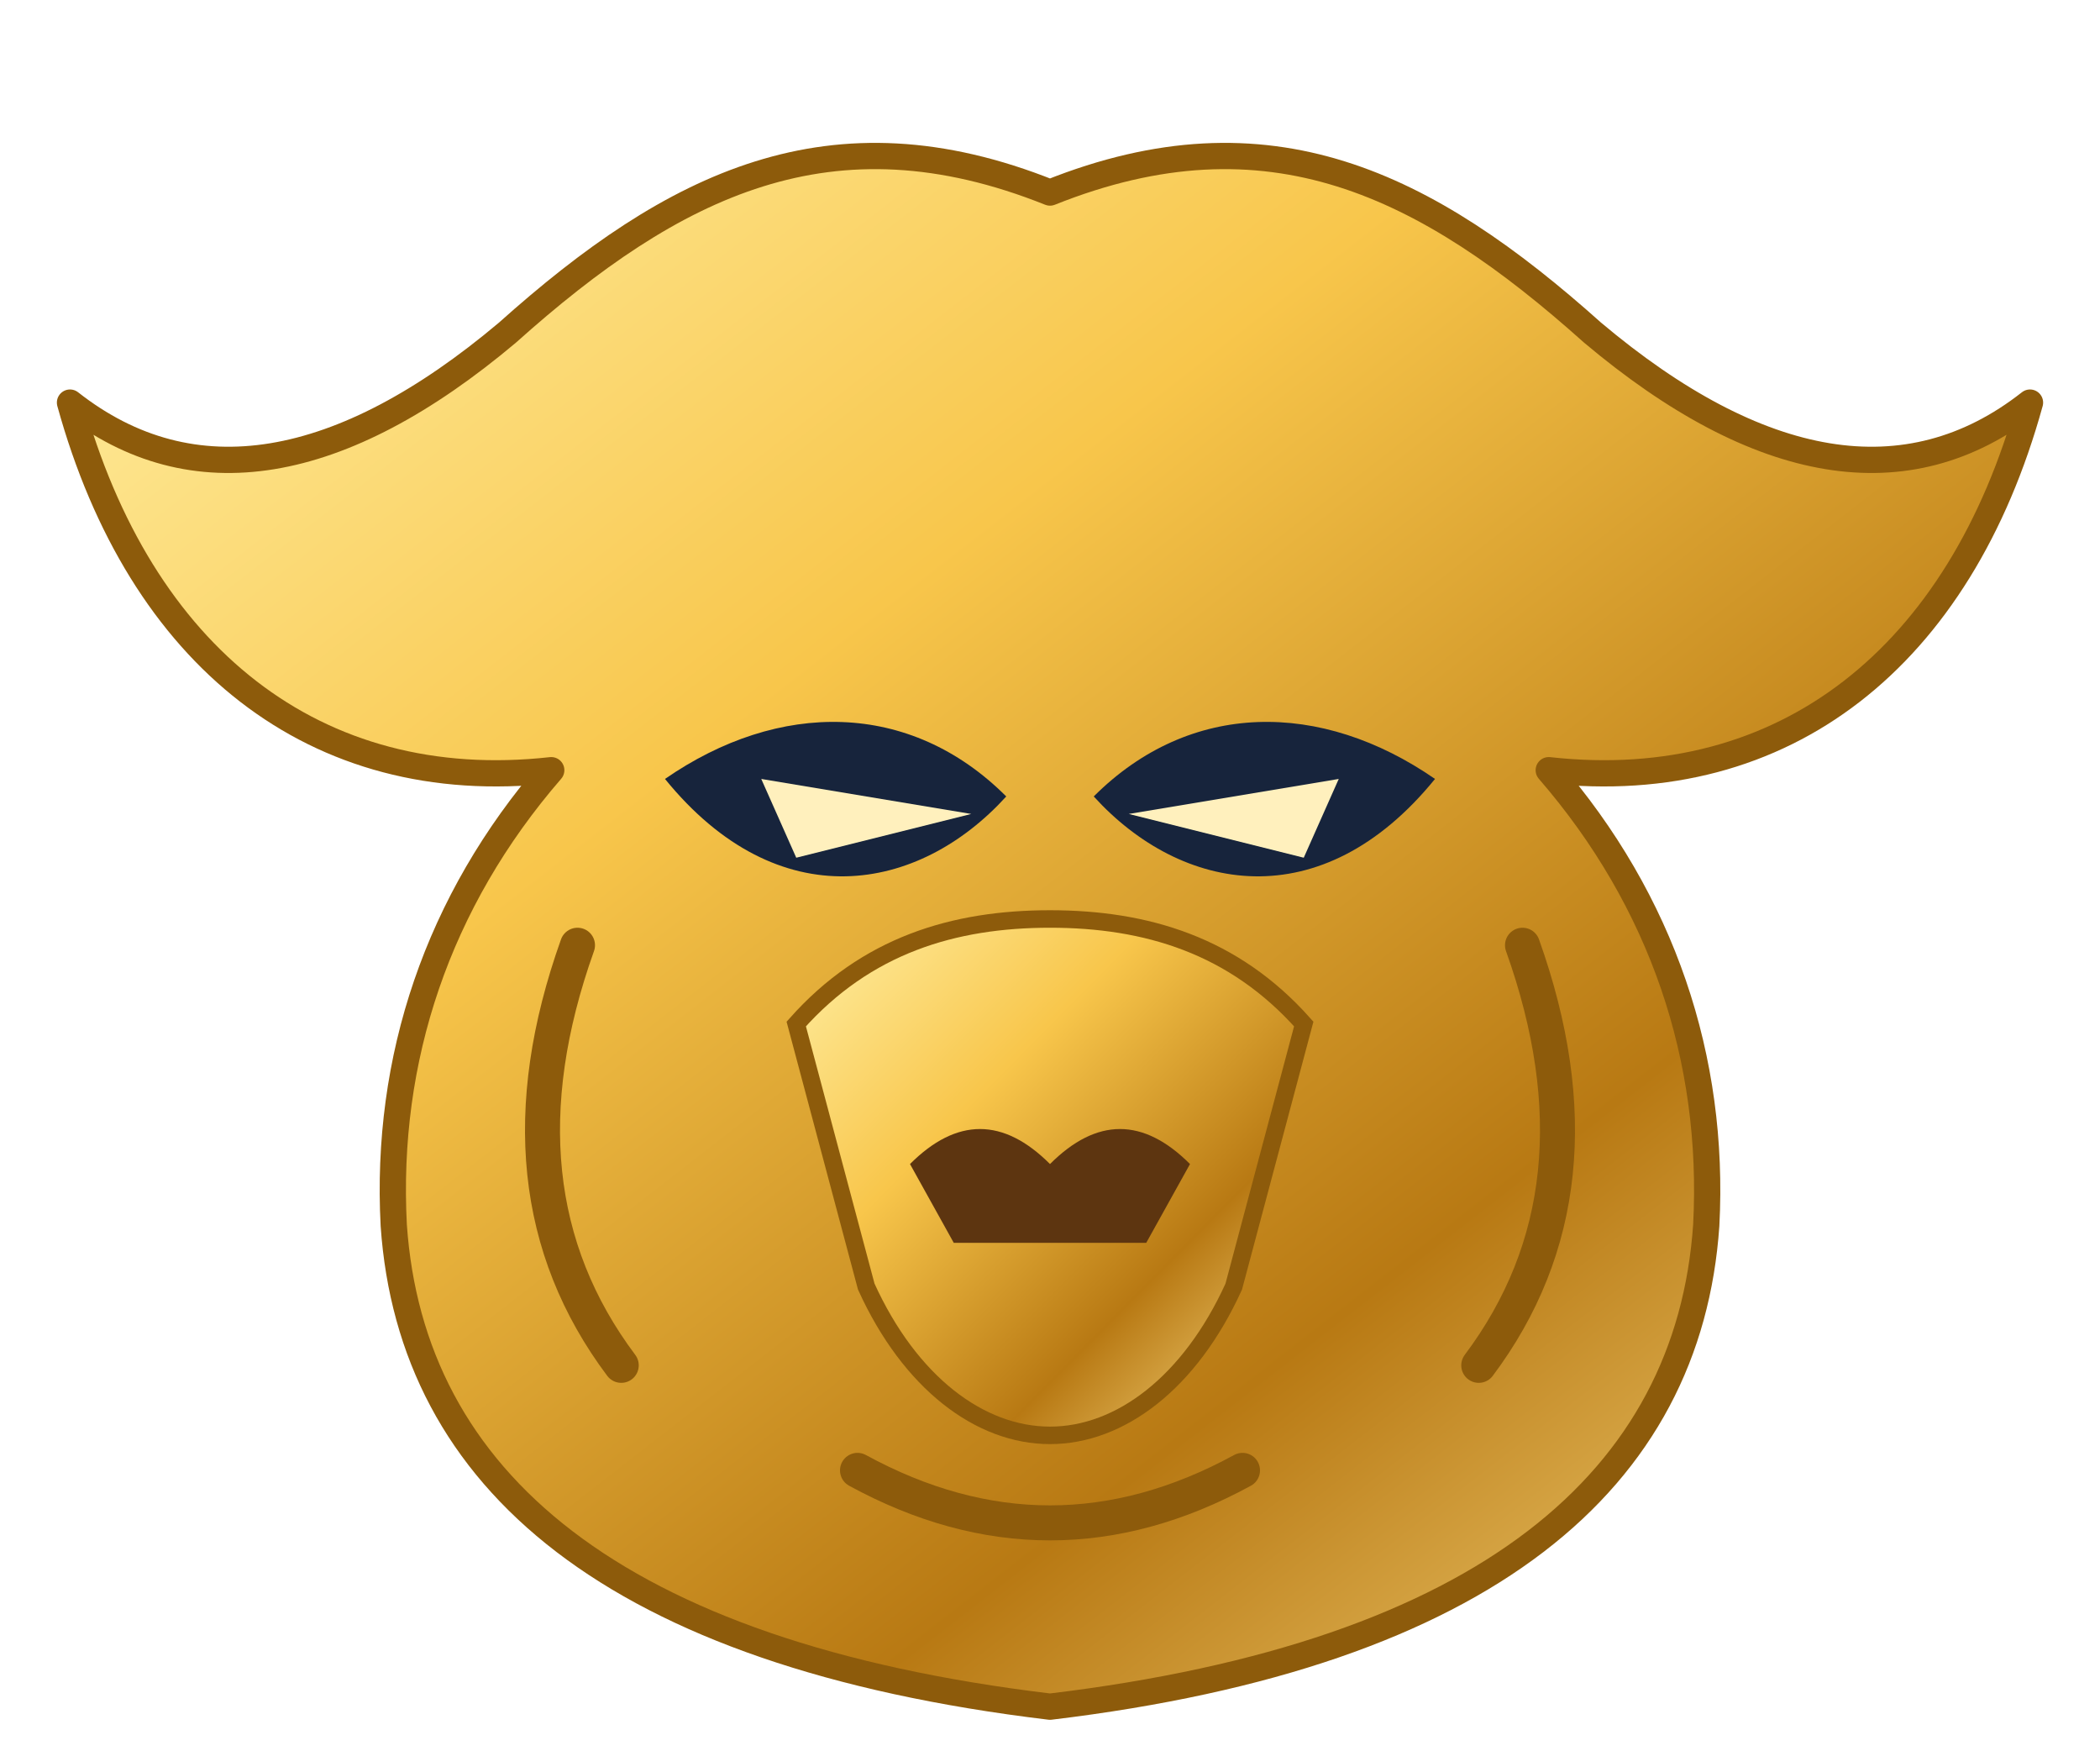
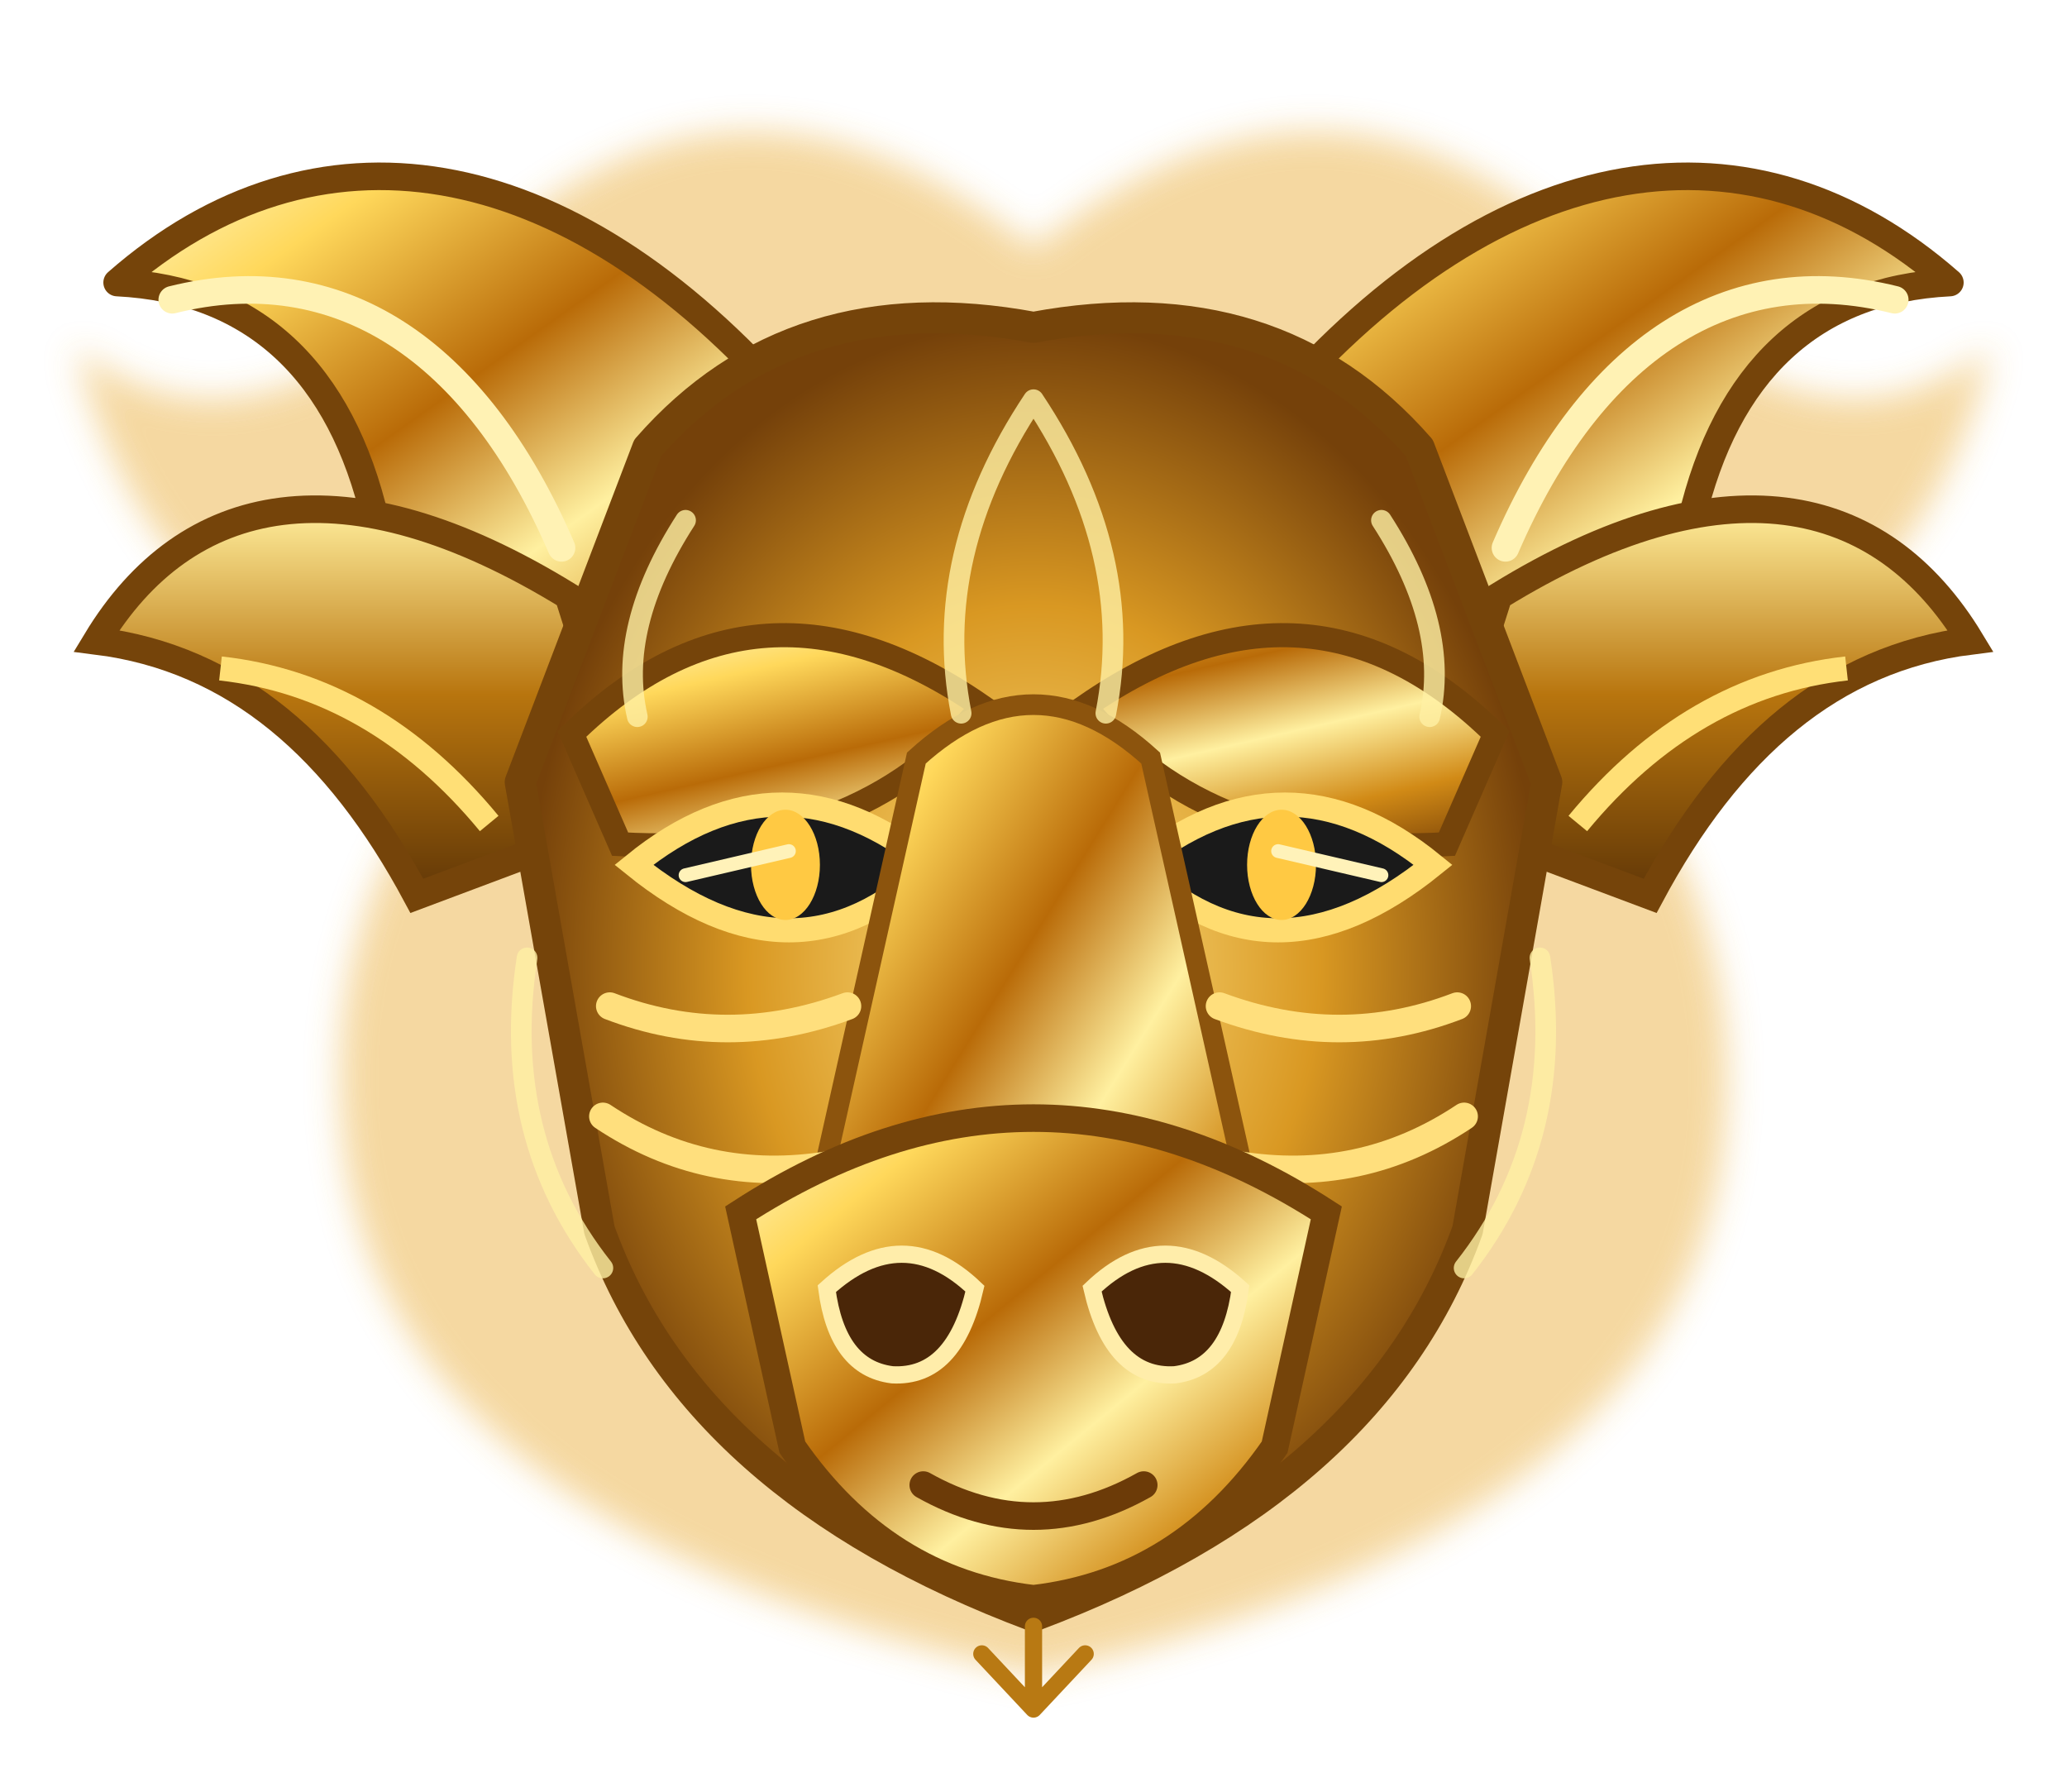
- <svg xmlns="http://www.w3.org/2000/svg" viewBox="0 0 240 200" role="img" aria-label="BIGBULLS golden bull head">
+ <svg xmlns="http://www.w3.org/2000/svg" viewBox="0 0 600 520" role="img" aria-label="BIGBULLS detailed golden bull head">
  <defs>
-     <linearGradient id="g" x1="0" y1="0" x2="1" y2="1">
-       <stop stop-color="#fff0a6" />
-       <stop offset=".35" stop-color="#f8c64b" />
-       <stop offset=".7" stop-color="#b87913" />
-       <stop offset="1" stop-color="#ffe28a" />
+     <linearGradient id="gold" x1="0" y1="0" x2="1" y2="1">
+       <stop stop-color="#fff8c9" />
+       <stop offset=".18" stop-color="#ffd85b" />
+       <stop offset=".42" stop-color="#b96b08" />
+       <stop offset=".62" stop-color="#fff0a0" />
+       <stop offset=".82" stop-color="#d18a16" />
+       <stop offset="1" stop-color="#7b4307" />
    </linearGradient>
+     <linearGradient id="shade" x1="0" y1="0" x2="0" y2="1">
+       <stop stop-color="#ffed9b" />
+       <stop offset=".48" stop-color="#b8750e" />
+       <stop offset="1" stop-color="#613707" />
+     </linearGradient>
+     <radialGradient id="face">
+       <stop stop-color="#ffe58a" />
+       <stop offset=".56" stop-color="#d99822" />
+       <stop offset="1" stop-color="#75410a" />
+     </radialGradient>
+     <filter id="glow">
+       <feGaussianBlur stdDeviation="5" />
+     </filter>
  </defs>
-   <path fill="url(#g)" stroke="#8d5b0b" stroke-width="3" stroke-linejoin="round" d="M120 22C95 12 77 21 58 38 39 54 22 57 8 46c8 29 28 45 55 42-13 15-19 33-18 52 2 29 25 49 75 55 50-6 73-26 75-55 1-19-5-37-18-52 27 3 47-13 55-42-14 11-31 8-50-8-19-17-37-26-62-16z" />
-   <path fill="#17243c" d="M76 89c13-9 28-9 39 2-10 11-26 14-39-2zm88 0c-13-9-28-9-39 2 10 11 26 14 39-2z" />
-   <path fill="#fff0bd" d="M87 89l24 4-20 5zm66 0l-24 4 20 5z" />
-   <path fill="url(#g)" stroke="#8d5b0b" stroke-width="2" d="M91 117c8-9 18-12 29-12s21 3 29 12l-8 30c-5 11-13 17-21 17s-16-6-21-17z" />
-   <path fill="#5d3510" d="M104 133q8-8 16 0 8-8 16 0l-5 9h-22z" />
-   <path fill="none" stroke="#8d5b0b" stroke-width="4" stroke-linecap="round" d="M66 108q-10 28 5 48m103-48q10 28-5 48M98 168q22 12 44 0" />
+   <path d="M300 72C239 23 185 30 137 76 91 120 54 126 22 101c15 62 57 103 125 102-36 34-53 77-47 130 8 72 73 125 200 153 127-28 192-81 200-153 6-53-11-96-47-130 68 1 110-40 125-102-32 25-69 19-115-25-48-46-102-53-163-4Z" fill="#e9a92f" opacity=".45" filter="url(#glow)" />
+   <path d="M230 118C164 42 91 32 34 82c40 2 65 26 75 69 10 41 40 62 91 56l55-42-25-47Z" fill="url(#gold)" stroke="#75440a" stroke-width="8" stroke-linejoin="round" />
+   <path d="M370 118c66-76 139-86 196-36-40 2-65 26-75 69-10 41-40 62-91 56l-55-42 25-47Z" fill="url(#gold)" stroke="#75440a" stroke-width="8" stroke-linejoin="round" />
+   <path d="M50 87c48-12 88 14 113 72m387-72c-48-12-88 14-113 72" fill="none" stroke="#fff2b4" stroke-width="8" stroke-linecap="round" />
+   <path d="M165 173c-65-40-111-30-137 13 40 5 70 31 93 74l64-24-20-63Zm270 0c65-40 111-30 137 13-40 5-70 31-93 74l-64-24 20-63Z" fill="url(#shade)" stroke="#75440a" stroke-width="8" />
+   <path d="M64 194q45 5 78 45m394-45q-45 5-78 45" fill="none" stroke="#ffdf76" stroke-width="7" />
+   <path d="M188 130q42-48 112-35 70-13 112 35l37 97-23 130q-27 75-126 112-99-37-126-112l-23-130 37-97Z" fill="url(#face)" stroke="#75440a" stroke-width="9" stroke-linejoin="round" />
+   <path d="M166 213q54-53 119-8-36 44-105 40l-14-32Zm268 0q-54-53-119-8 36 44 105 40l14-32Z" fill="url(#gold)" stroke="#75440a" stroke-width="7" />
+   <path d="M184 251q43-35 86 0-39 38-86 0Zm232 0q-43-35-86 0 39 38 86 0Z" fill="#1a1a1a" stroke="#ffdc70" stroke-width="7" />
+   <ellipse cx="228" cy="251" rx="10" ry="16" fill="#ffc943" />
+   <ellipse cx="372" cy="251" rx="10" ry="16" fill="#ffc943" />
+   <path d="M199 254l30-7m172 7-30-7" stroke="#fff2b9" stroke-width="4" stroke-linecap="round" />
+   <path d="M266 220q34-31 68 0l28 125q-24 50-62 58-38-8-62-58l28-125Z" fill="url(#gold)" stroke="#8c540d" stroke-width="6" />
+   <path d="M177 292q34 13 69 0m177 0q-34 13-69 0M175 324q30 20 66 14m184-14q-30 20-66 14" fill="none" stroke="#ffdf7d" stroke-width="8" stroke-linecap="round" />
+   <path d="M215 352q85-55 170 0l-15 68q-27 39-70 44-43-5-70-44l-15-68Z" fill="url(#gold)" stroke="#75440a" stroke-width="8" />
+   <path d="M240 374q22-20 43 0-6 26-24 25-16-2-19-25Zm120 0q-22-20-43 0 6 26 24 25 16-2 19-25Z" fill="#4a2608" stroke="#ffedaa" stroke-width="5" />
+   <path d="M268 431q32 18 64 0" fill="none" stroke="#6c3b08" stroke-width="8" stroke-linecap="round" />
+   <path d="M300 116q-30 45-21 91m21-91q30 45 21 91M199 151q-20 31-14 57m216-57q20 31 14 57M153 278q-8 52 22 90m272-90q8 52-22 90" fill="none" stroke="#fff0a4" stroke-width="6" stroke-linecap="round" opacity=".8" />
+   <path d="M300 472v24m-15-16 15 16 15-16" fill="none" stroke="#b87913" stroke-width="5" stroke-linecap="round" stroke-linejoin="round" />
</svg>
